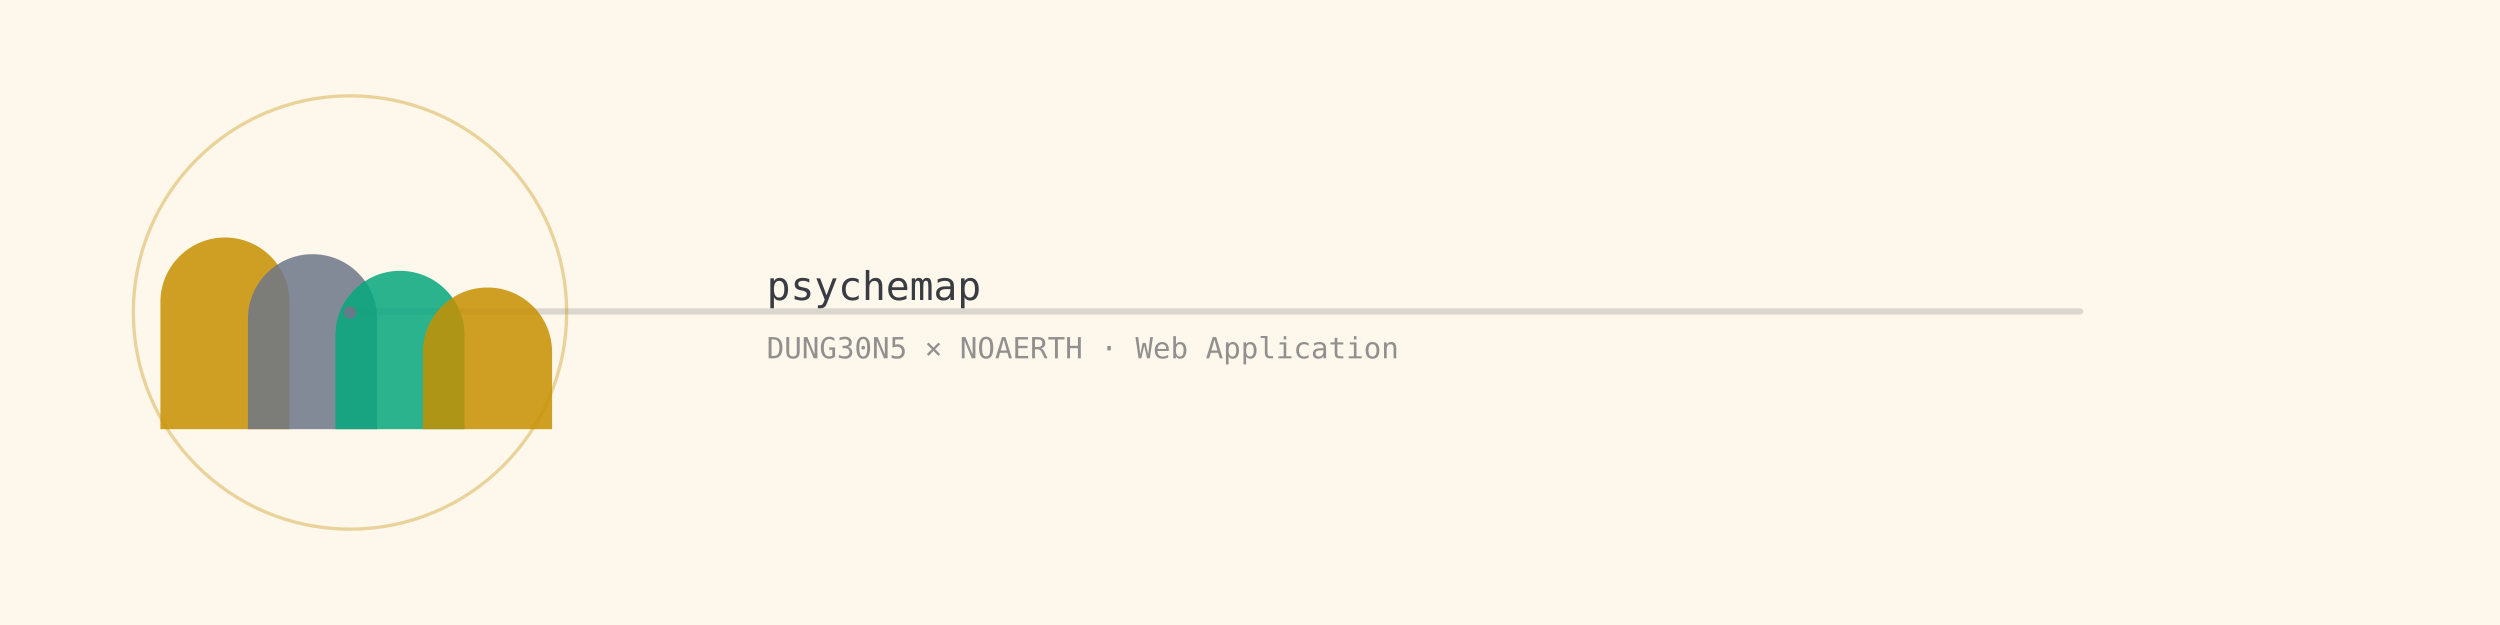
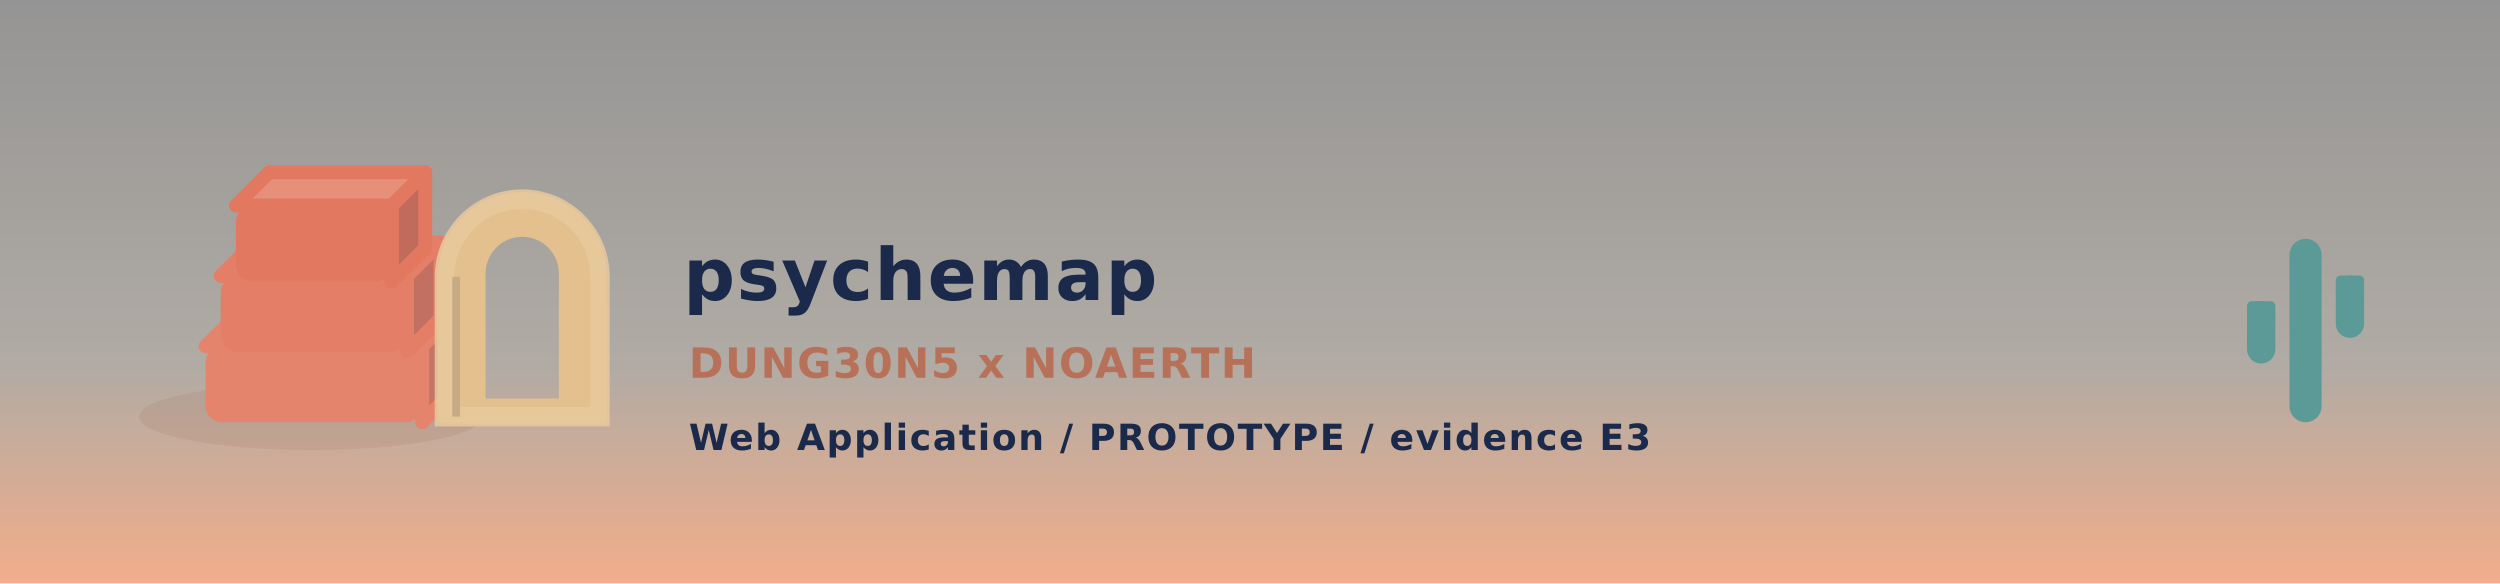
- <svg xmlns="http://www.w3.org/2000/svg" viewBox="0 0 1200 300" width="1200" height="300" role="img" aria-label="psychemap identity object">
-   <rect width="1200" height="300" fill="#fef8ec" />
-   <defs>
-     <linearGradient id="gft" x1="0" y1="0" x2="1" y2="1">
-       <stop offset="0%" stop-color="#c78f02" />
-       <stop offset="100%" stop-color="#6e7788" />
-     </linearGradient>
-   </defs>
-   <rect x="168.00" y="148.00" width="832.00" height="3.00" rx="2.00" fill="rgba(37,40,49,0.160)" opacity="1.00" />
-   <path d="M77.00,206.00 L77.00,145.00 A31.00,31.00 0 0 1 139.00,145.00 L139.00,206.00 Z" fill="rgba(199,143,2,0.850)" opacity="1.00" />
-   <path d="M119.00,206.00 L119.00,153.00 A31.00,31.00 0 0 1 181.00,153.00 L181.00,206.00 Z" fill="rgba(110,119,136,0.850)" opacity="1.00" />
-   <path d="M161.00,206.00 L161.00,161.00 A31.00,31.00 0 0 1 223.00,161.00 L223.00,206.00 Z" fill="rgba(5,167,125,0.850)" opacity="1.00" />
-   <path d="M203.00,206.00 L203.00,169.00 A31.00,31.00 0 0 1 265.00,169.00 L265.00,206.00 Z" fill="rgba(199,143,2,0.850)" opacity="1.00" />
+ <svg xmlns="http://www.w3.org/2000/svg" width="900" height="210" viewBox="0 0 900 210" role="img" aria-label="psychemap - identity object">
+   <linearGradient id="skyf" x1="0" y1="0" x2="0" y2="1">
+     <stop offset="0" stop-color="#959494" />
+     <stop offset="0.62" stop-color="#b0aba4" />
+     <stop offset="1" stop-color="#f3ad8a" />
+   </linearGradient>
+   <rect width="900" height="210" fill="url(#skyf)" />
+   <rect x="0" y="352" width="900" height="-142" fill="#e9cda3" />
+   <rect x="0" y="352" width="900" height="3" fill="#ebd1a9" />
+   <ellipse cx="112" cy="150" rx="62" ry="12" fill="rgba(138,90,68,0.11)" />
  <g>
-     <circle cx="168.00" cy="150.00" r="104.00" fill="none" stroke="rgba(199,143,2,0.350)" stroke-width="1.60" opacity="1.00" />
-     <animate attributeName="opacity" values="0.25;1.0;0.25" dur="19.3s" begin="0s" repeatCount="indefinite" />
+     <path d="M74,124.67 L152,124.67 L164,112.67 L86,112.67 Z" fill="#e99a82" stroke="#e5846c" stroke-width="5" stroke-linejoin="round" />
+     <path d="M152,124.67 L164,112.67 L164,140 L152,152 Z" fill="#c37566" stroke="#e5846c" stroke-width="5" stroke-linejoin="round" />
+     <rect x="74" y="124.67" width="78" height="27.33" rx="6" fill="#e5846c" />
+     <path d="M79.46,99.33 L146.54,99.33 L158.54,87.33 L91.46,87.33 Z" fill="#e8957d" stroke="#e47e66" stroke-width="5" stroke-linejoin="round" />
+     <path d="M146.54,99.33 L158.54,87.33 L158.54,114.67 L146.54,126.67 Z" fill="#c27061" stroke="#e47e66" stroke-width="5" stroke-linejoin="round" />
+     <rect x="79.46" y="99.33" width="67.08" height="27.33" rx="6" fill="#e47e66" />
+     <path d="M84.92,74 L141.08,74 L153.08,62 L96.92,62 Z" fill="#e79079" stroke="#e37861" stroke-width="5" stroke-linejoin="round" />
+     <path d="M141.08,74 L153.08,62 L153.08,89.33 L141.08,101.33 Z" fill="#c16b5d" stroke="#e37861" stroke-width="5" stroke-linejoin="round" />
+     <rect x="84.92" y="74" width="56.16" height="27.33" rx="6" fill="#e37861" />
+     <animate attributeName="opacity" values="0.72;1;0.72" dur="6s" begin="0s" repeatCount="indefinite" />
  </g>
-   <circle cx="168" cy="150" r="3" fill="rgba(110,119,136,0.900)">
-     <animate attributeName="opacity" values="0.35;0.95;0.35" dur="19.3s" begin="0s" repeatCount="indefinite" />
-   </circle>
-   <text x="368" y="144" font-family="ui-monospace,Menlo,monospace" font-size="19" fill="rgba(37,40,49,0.900)">psychemap</text>
-   <text x="368" y="172" font-family="ui-monospace,Menlo,monospace" font-size="14" fill="rgba(37,40,49,0.500)">DUNG30N5 × NOAERTH · Web Application</text>
+   <path d="M160,150 L160,99.68 A28,28 0 0 1 216,99.68 L216,150 Z M172.32,146 L172.32,98.43 A15.68,15.68 0 0 1 203.68,98.43 L203.68,146 Z" fill="#e3c08d" fill-rule="evenodd" stroke="#e3c08d" stroke-width="5" stroke-linejoin="round" />
+   <path d="M160,150 L160,99.68 A28,28 0 0 1 216,99.68 L216,150 Z" fill="none" stroke="#e8c99d" stroke-width="7" stroke-linecap="round" opacity="0.85" />
+   <rect x="162.8" y="99.68" width="2.8" height="50.32" fill="#c7ab84" />
+   <text x="246" y="108" font-family="Verdana,DejaVu Sans,sans-serif" font-size="26" font-weight="700" letter-spacing="0.6" fill="#1b2a4a" text-anchor="start">psychemap</text>
+   <text x="248" y="136" font-family="Verdana,DejaVu Sans,sans-serif" font-size="15" font-weight="700" letter-spacing="0.6" fill="#b87159" text-anchor="start">DUNG30N5 x NOAERTH</text>
+   <text x="248" y="162" font-family="Verdana,DejaVu Sans,sans-serif" font-size="13" font-weight="700" letter-spacing="0.6" fill="#1b2a4a" text-anchor="start">Web Application  /  PROTOTYPE  /  evidence E3</text>
+   <rect x="824.22" y="86" width="11.56" height="66" rx="5.78" fill="#5b9a97" />
+   <rect x="808.92" y="108.44" width="10.2" height="22.44" rx="5.1" fill="#5b9a97" />
+   <rect x="808.92" y="108.44" width="10.2" height="6.6" rx="1.7" fill="#5b9a97" />
+   <rect x="840.88" y="99.2" width="10.2" height="22.44" rx="5.1" fill="#5b9a97" />
+   <rect x="840.88" y="99.2" width="10.2" height="6.6" rx="1.7" fill="#5b9a97" />
</svg>
